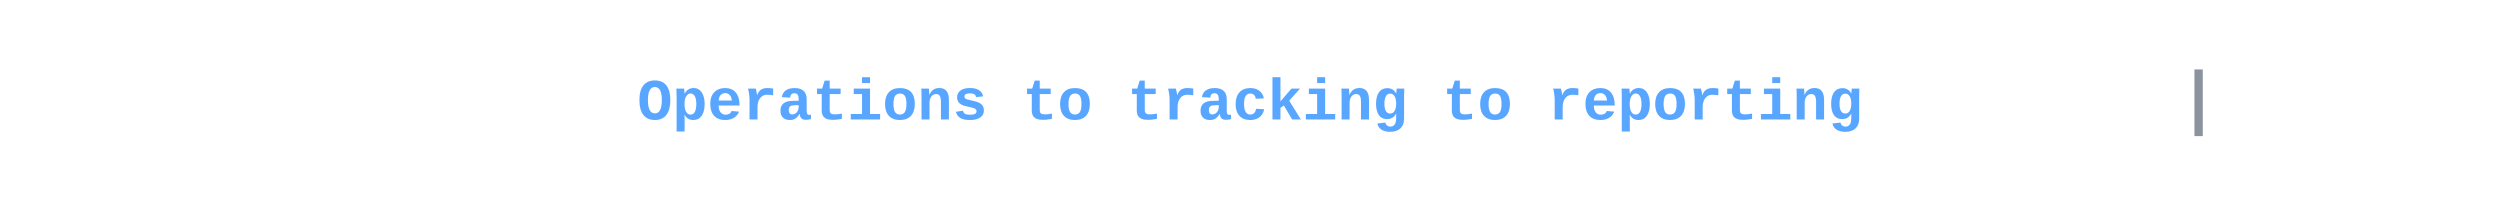
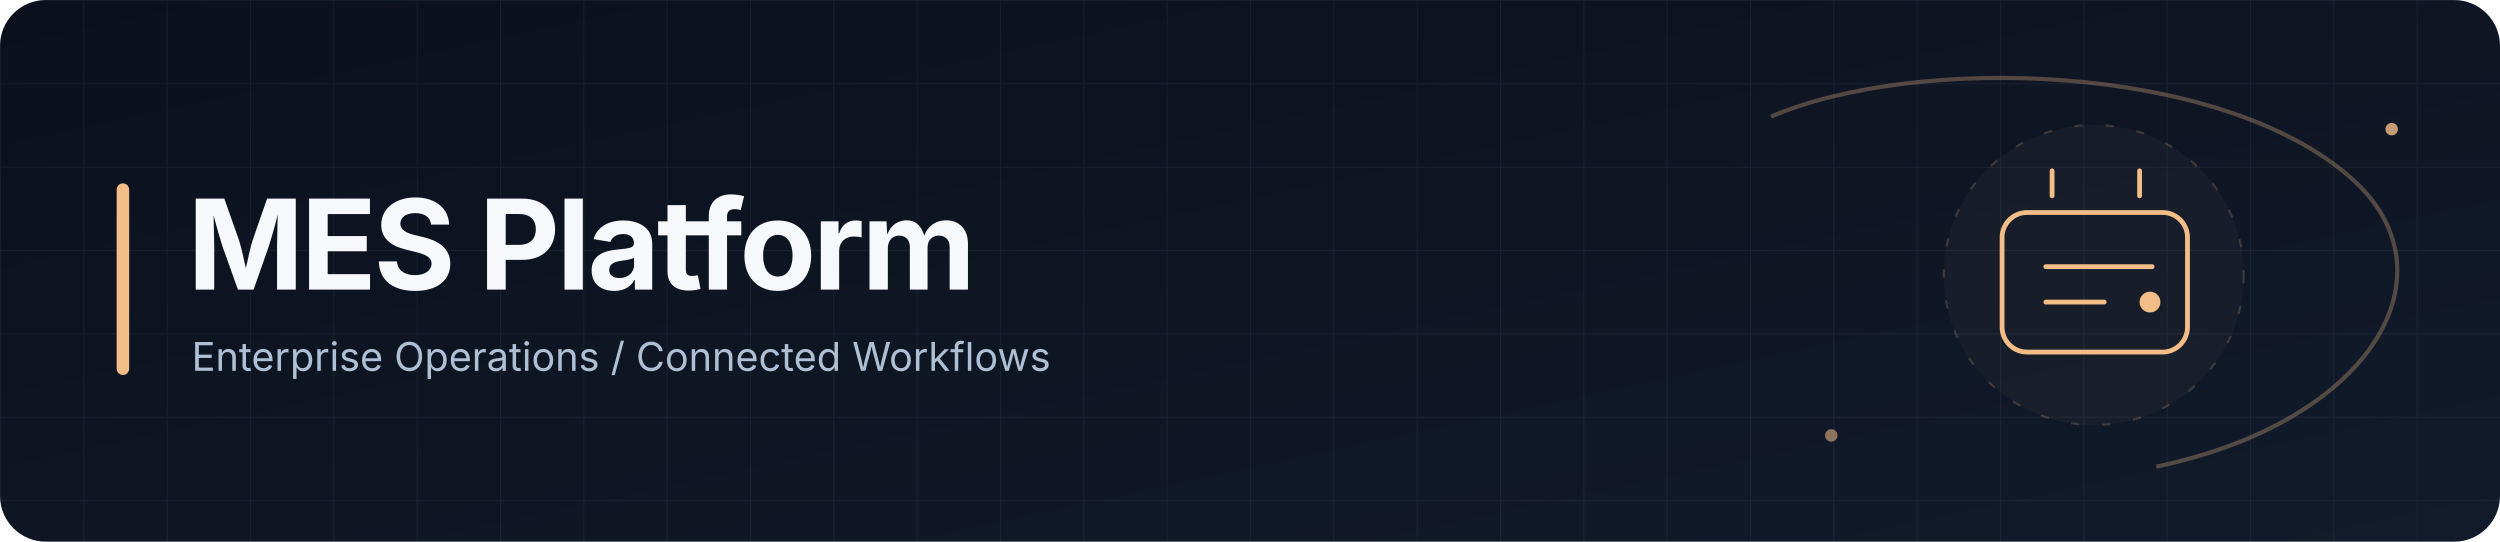
- <svg xmlns="http://www.w3.org/2000/svg" width="900" height="72" viewBox="0 0 900 72" role="img">
-   <style>.t{font-family:ui-monospace,SFMono-Regular,Menlo,Monaco,Consolas,"Liberation Mono","Courier New",monospace;font-size:21px;font-weight:600;fill:#58a6ff;text-anchor:middle}.c{fill:#8b949e}</style>
-   <text class="t" x="450" y="43" opacity="1">Operations to tracking to reporting<animate attributeName="opacity" values="1;1;0;0;0;0" keyTimes="0;0.29;0.33;0.66;0.67;1" dur="9s" repeatCount="indefinite" />
-   </text>
-   <text class="t" x="450" y="43" opacity="0">Centralized business workflow management<animate attributeName="opacity" values="0;0;1;1;0;0" keyTimes="0;0.32;0.34;0.62;0.66;1" dur="9s" repeatCount="indefinite" />
-   </text>
-   <text class="t" x="450" y="43" opacity="0">Built around real operational needs<animate attributeName="opacity" values="0;0;0;0;1;1" keyTimes="0;0.32;0.33;0.65;0.68;1" dur="9s" repeatCount="indefinite" />
-   </text>
-   <rect class="c" x="790" y="25" width="3" height="24">
-     <animate attributeName="opacity" values="1;0;1" dur="1s" repeatCount="indefinite" />
-   </rect>
+ <svg xmlns="http://www.w3.org/2000/svg" width="1200" height="260" viewBox="0 0 1200 260" role="img" aria-labelledby="title desc">
+   <defs>
+     <linearGradient id="bg-mes" x1="0" y1="0" x2="1" y2="1">
+       <stop stop-color="#0B101C" />
+       <stop offset="1" stop-color="#111B2B" />
+     </linearGradient>
+     <linearGradient id="glow-mes" x1="0" y1="0" x2="1" y2="0">
+       <stop stop-color="#F3BD87" stop-opacity=".82" />
+       <stop offset="1" stop-color="#F3BD87" stop-opacity="0" />
+     </linearGradient>
+     <pattern id="lines-mes" width="40" height="40" patternUnits="userSpaceOnUse">
+       <path d="M40 0H0V40" fill="none" stroke="#9CA9BD" stroke-opacity=".08" />
+     </pattern>
+   </defs>
+   <rect width="1200" height="260" rx="22" fill="url(#bg-mes)" />
+   <rect width="1200" height="260" rx="22" fill="url(#lines-mes)" />
+   <path d="M56 60H425" stroke="url(#glow-mes)" stroke-width="3" />
+   <rect x="56" y="88" width="6" height="92" rx="3" fill="#F3BD87" />
+   <text x="90" y="139" font-family="Inter,Segoe UI,Helvetica,Arial,sans-serif" font-weight="700" font-size="60" fill="#F6F8FC" letter-spacing="-1.5">MES Platform</text>
+   <text x="92" y="178" font-family="Inter,Segoe UI,Helvetica,Arial,sans-serif" font-size="19" fill="#AFC0D5">Enterprise Operations / Connected Workflows</text>
+   <path d="M850 56C920 26 1065 30 1128 85C1180 130 1140 202 1035 224" fill="none" stroke="#F3BD87" stroke-opacity=".3" stroke-width="2" />
+   <circle cx="1005" cy="132" r="72" fill="#F3BD87" fill-opacity=".04" stroke="#F3BD87" stroke-opacity=".2" stroke-dasharray="4 11" />
+   <rect x="961" y="102" width="89" height="67" rx="12" stroke="#F3BD87" stroke-width="2.3" fill="none" stroke-linecap="round" stroke-linejoin="round" />
+   <path d="M982 128h51M982 145h28M985 94v-12m42 12v-12" stroke="#F3BD87" stroke-width="2.3" fill="none" stroke-linecap="round" stroke-linejoin="round" />
+   <circle cx="1032" cy="145" r="5" fill="#F3BD87" />
+   <circle cx="1148" cy="62" r="3" fill="#F3BD87" opacity=".8" />
+   <circle cx="879" cy="209" r="3" fill="#F3BD87" opacity=".55" />
</svg>
